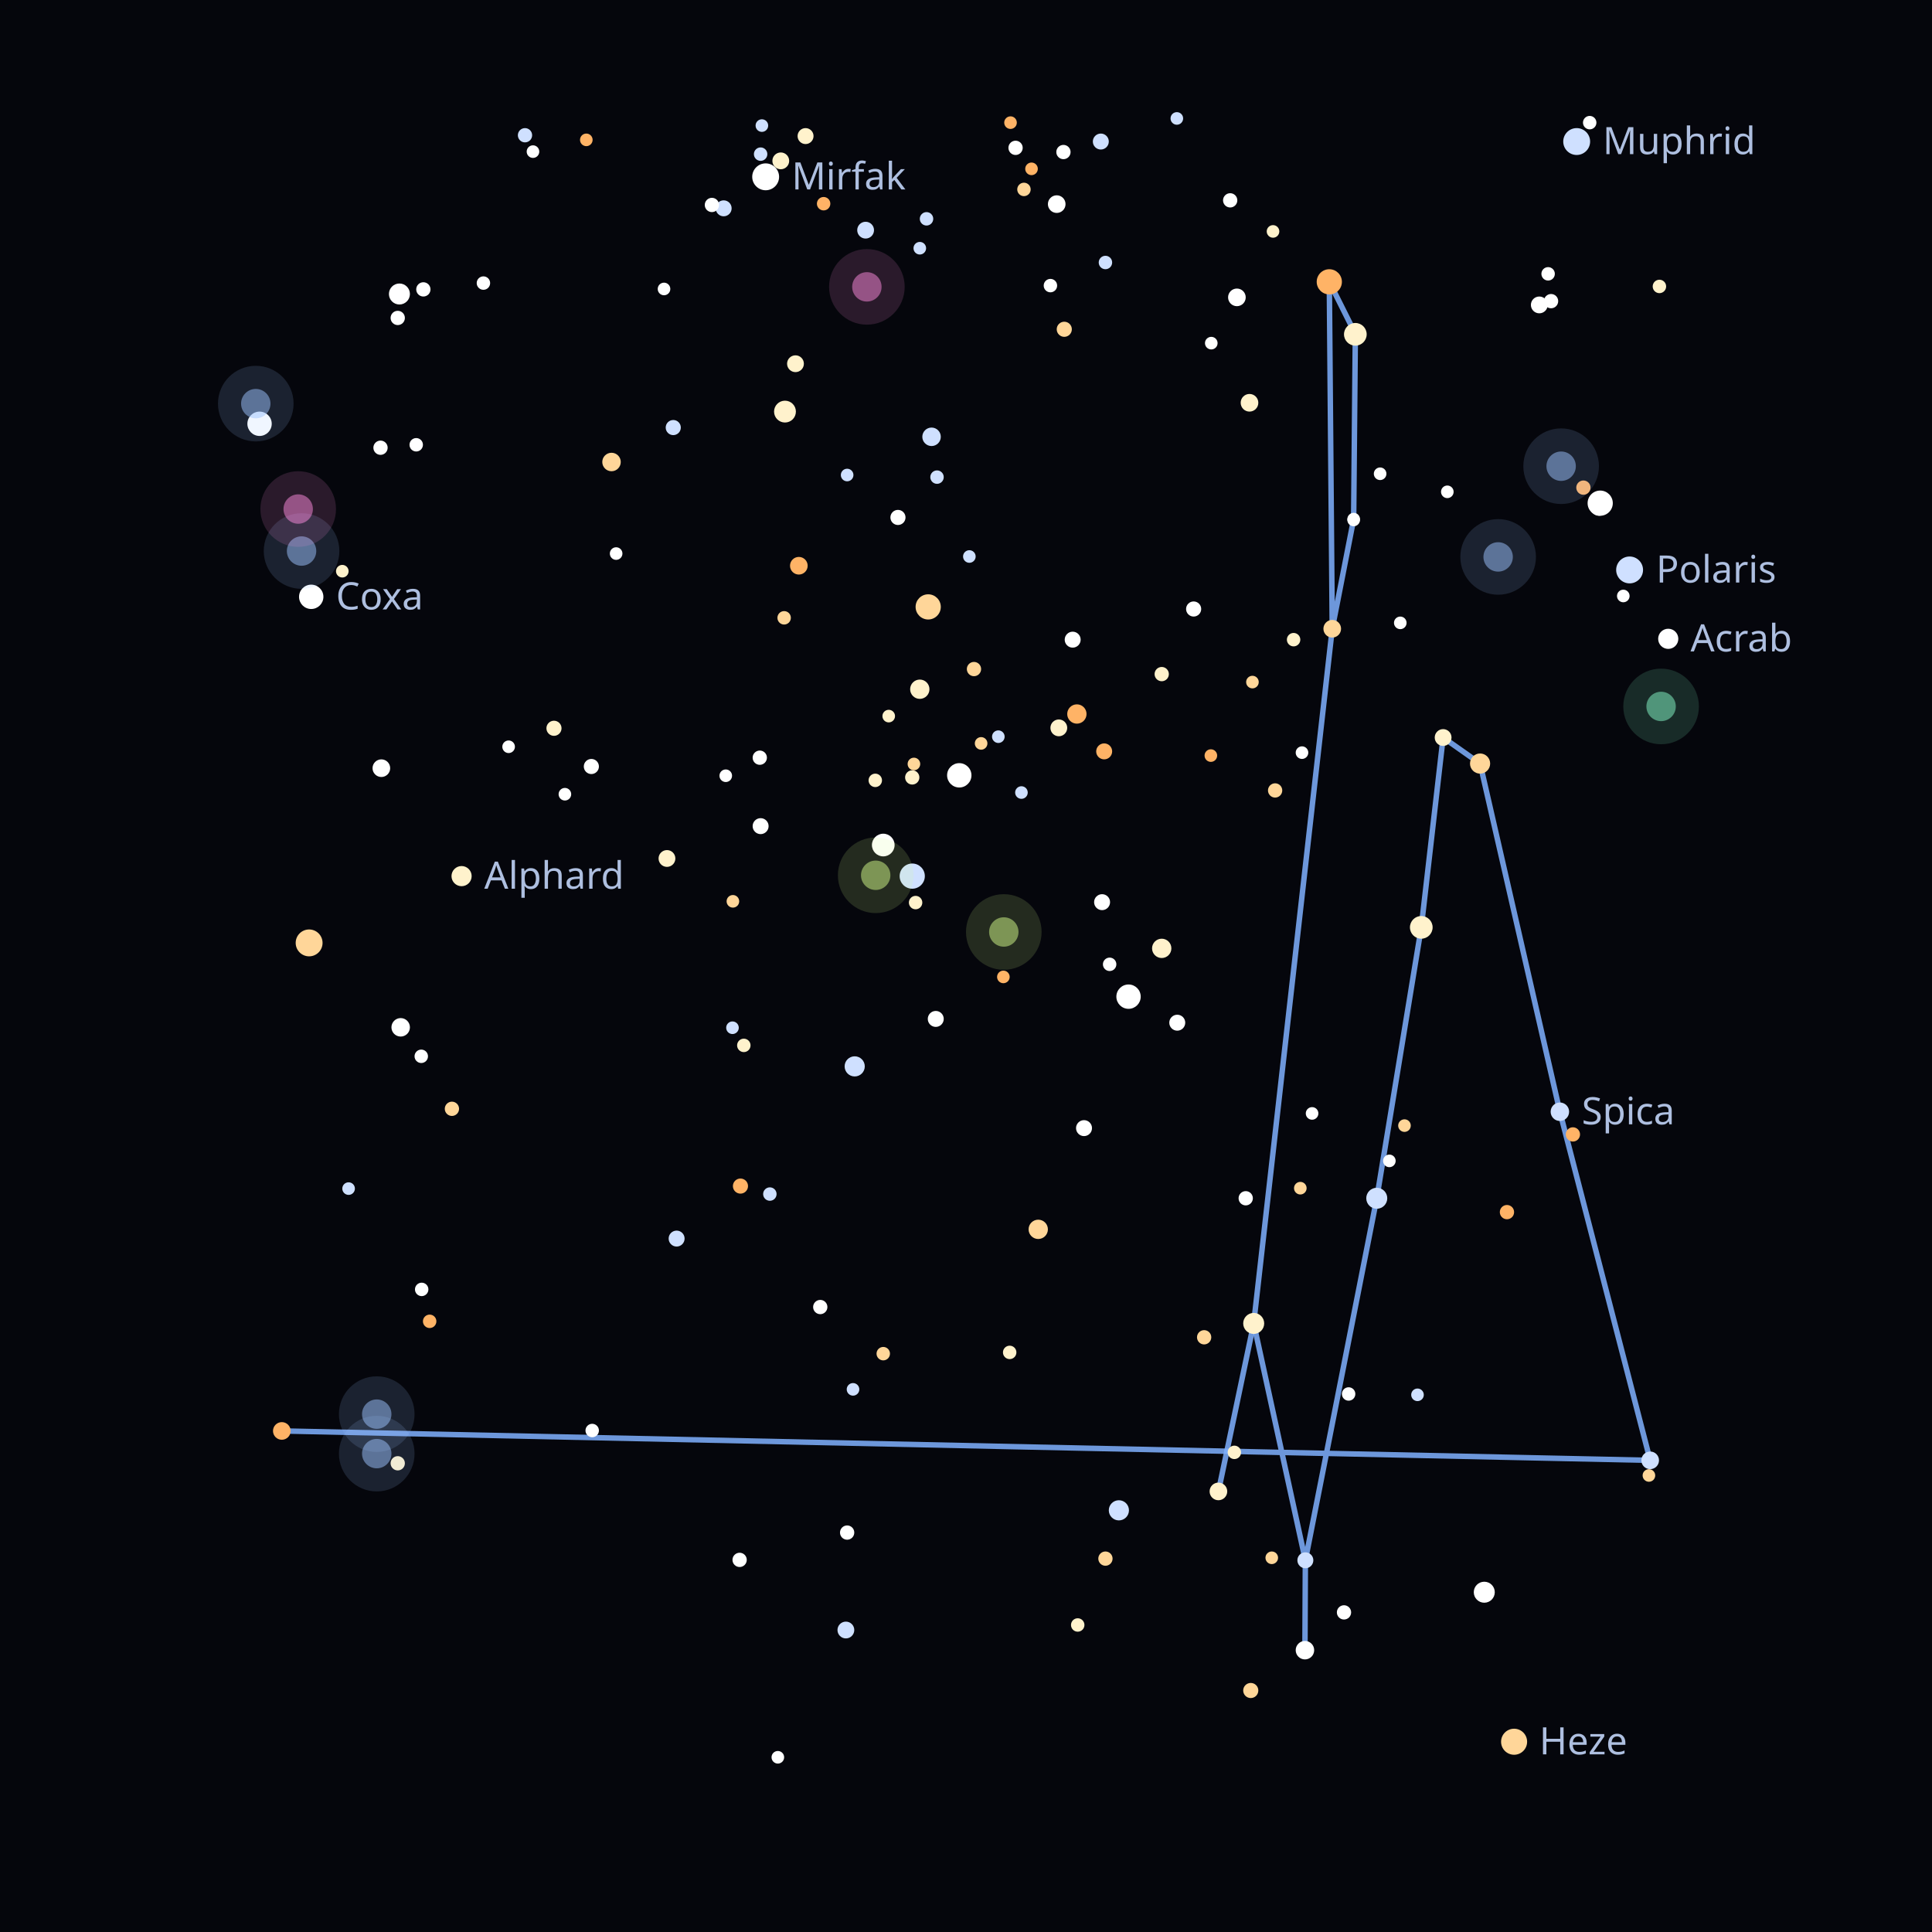
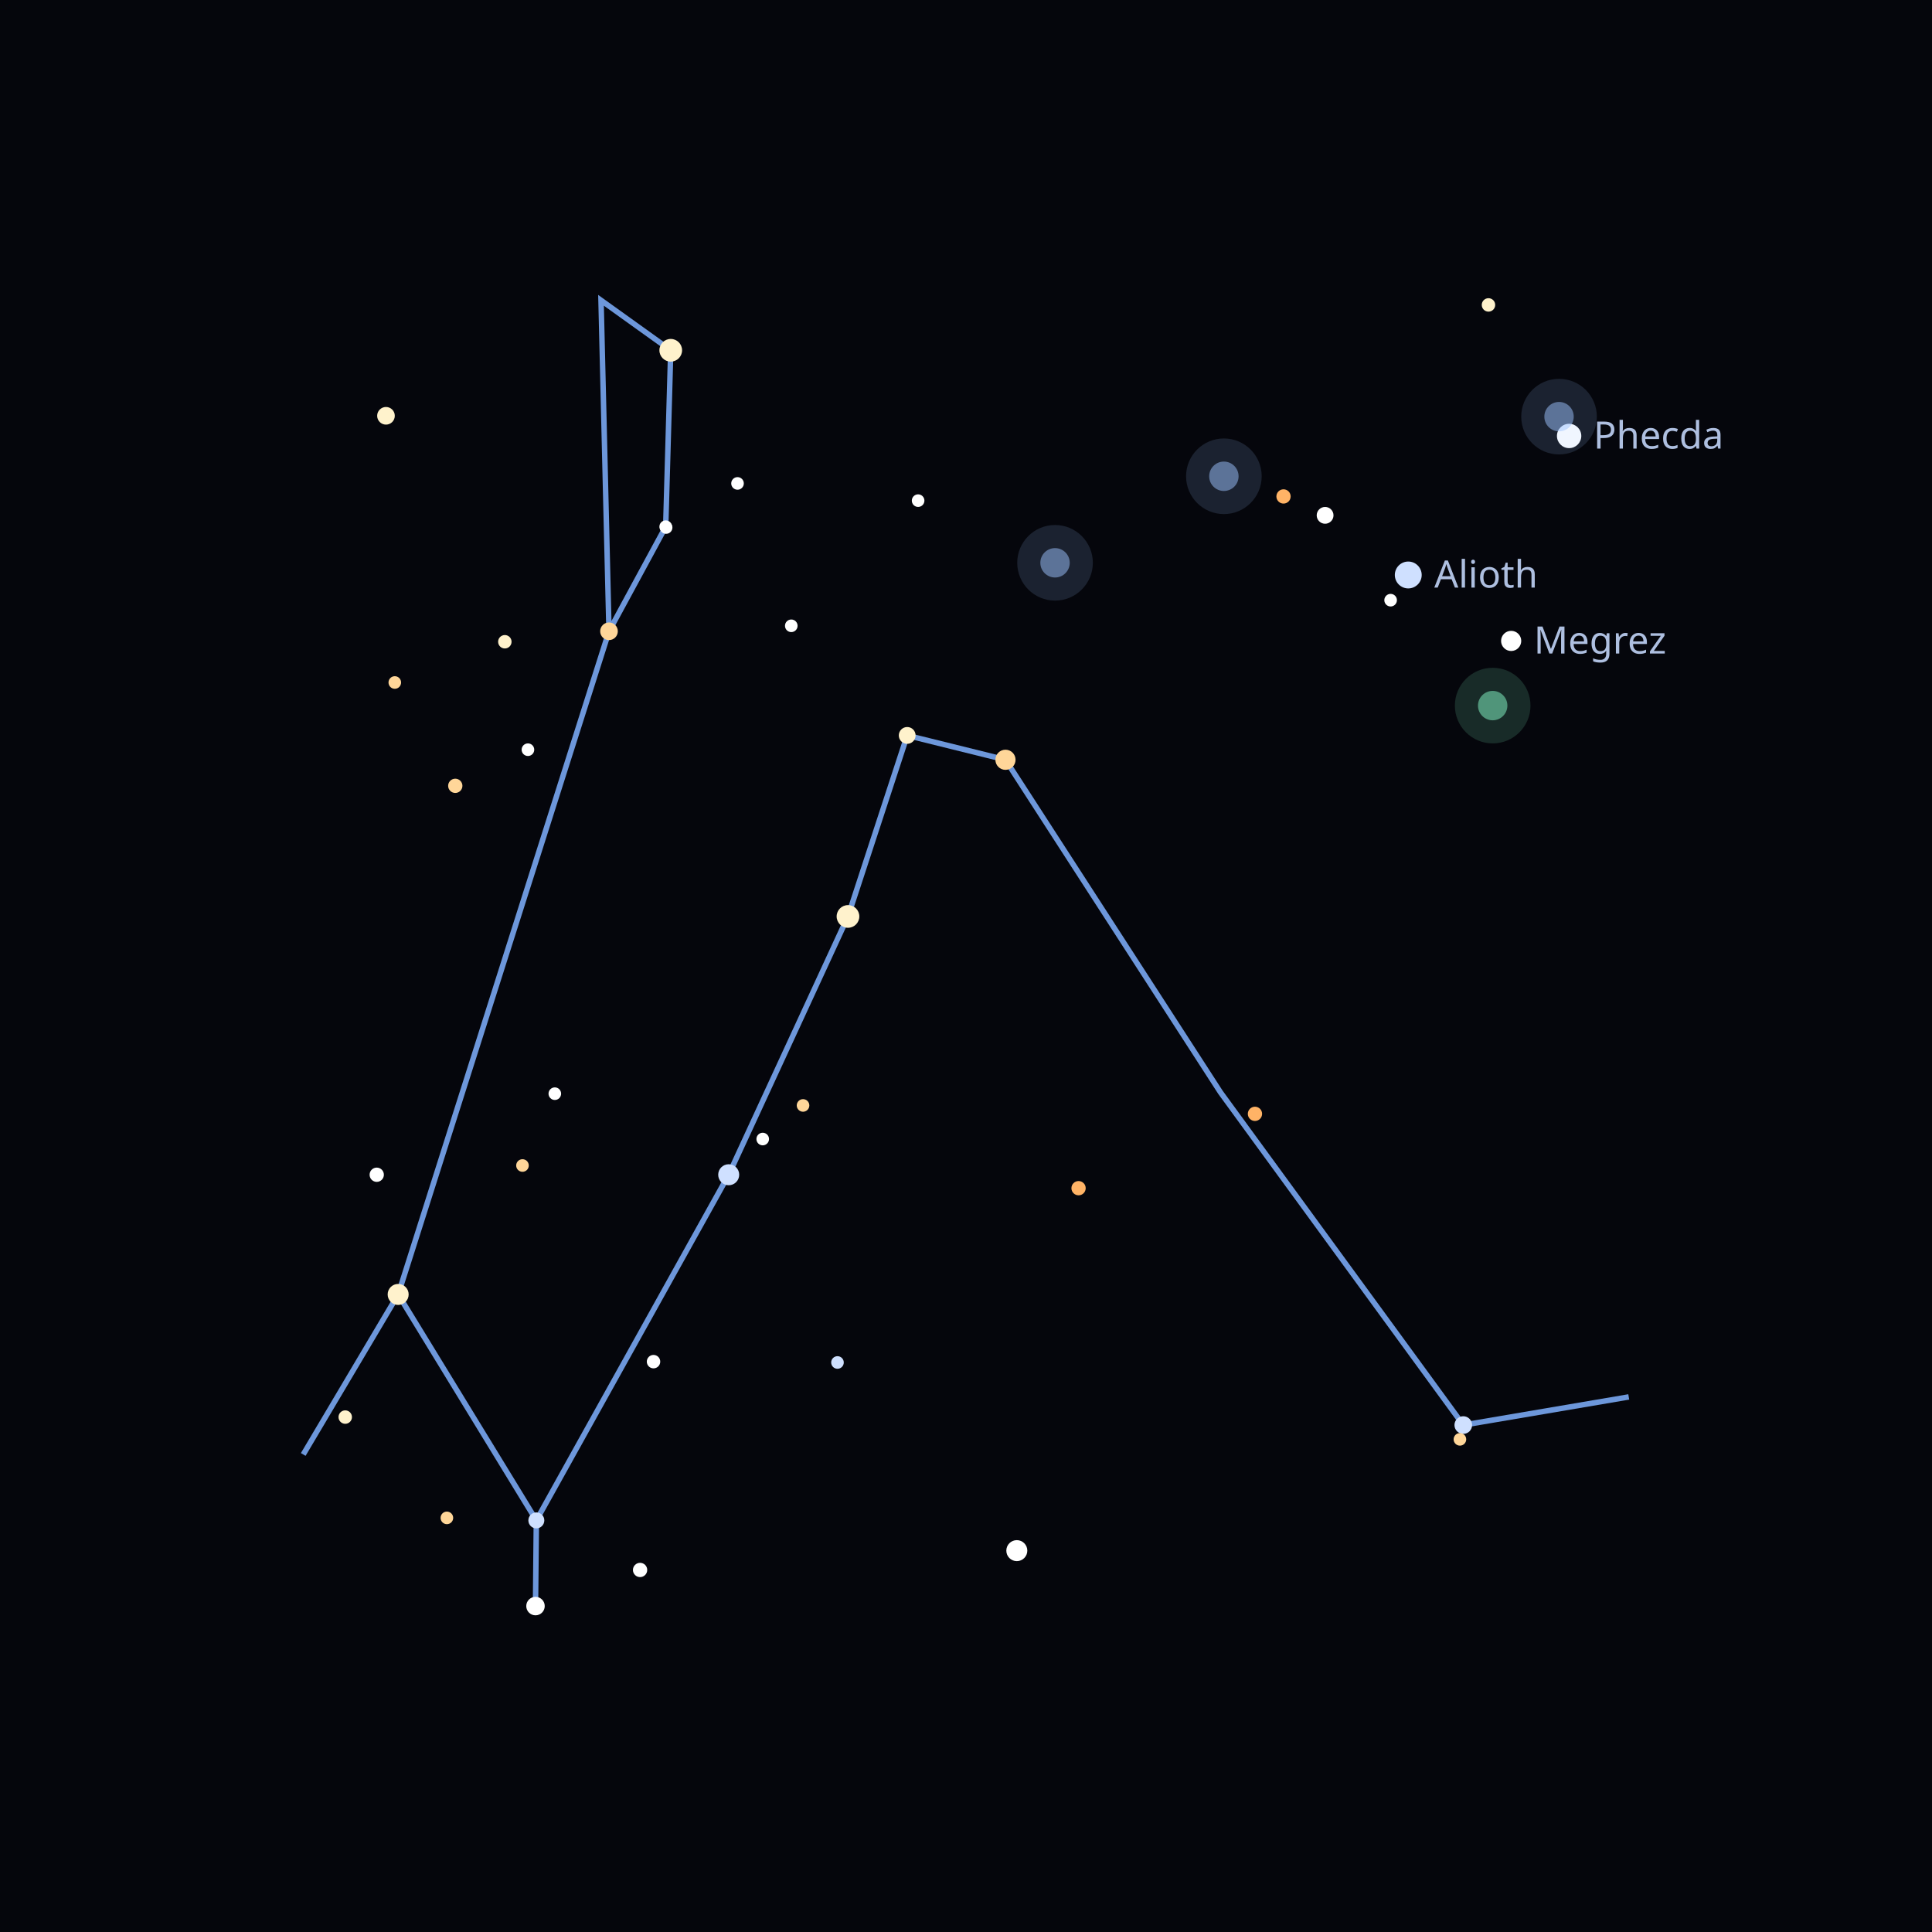
<svg xmlns="http://www.w3.org/2000/svg" viewBox="0 0 460 460" font-family="Audiowide, Segoe UI, sans-serif">
  <rect width="460" height="460" fill="#05060c" />
-   <polyline points="317.2,149.7 316.5,67.1 322.7,79.5 322.3,123.6 317.2,149.7 298.5,315.1 310.8,371.5 327.8,285.3 338.4,220.8 343.6,175.6 352.4,181.8 371.4,264.7 392.9,347.7 67.1,340.7" fill="none" stroke="#7fb0ff" stroke-width="1.3" stroke-opacity="0.85" />
-   <polyline points="310.8,371.5 310.7,392.9" fill="none" stroke="#7fb0ff" stroke-width="1.3" stroke-opacity="0.85" />
-   <polyline points="298.5,315.1 290.1,355.1" fill="none" stroke="#7fb0ff" stroke-width="1.3" stroke-opacity="0.85" />
-   <circle class="star" cx="388.0" cy="135.7" r="3.2" fill="#cfe0ff" data-name="Polaris" data-meta="mag 1.76" />
-   <text x="394.3" y="138.7" fill="#aebfe0" font-size="9">Polaris</text>
-   <circle class="star" cx="182.3" cy="42.1" r="3.2" fill="#ffffff" data-name="Mirfak" data-meta="mag 1.79" />
-   <text x="188.5" y="45.1" fill="#aebfe0" font-size="9">Mirfak</text>
-   <circle class="star" cx="73.6" cy="224.5" r="3.2" fill="#ffd699" data-name="HIP 54061" data-meta="mag 1.81" />
-   <circle class="star" cx="375.4" cy="33.7" r="3.2" fill="#cfe0ff" data-name="Muphrid" data-meta="mag 1.85" />
-   <text x="381.6" y="36.7" fill="#aebfe0" font-size="9">Muphrid</text>
-   <circle class="star" cx="360.5" cy="414.7" r="3.1" fill="#ffd699" data-name="Heze" data-meta="mag 2.07" />
-   <text x="366.5" y="417.7" fill="#aebfe0" font-size="9">Heze</text>
-   <circle class="star" cx="217.2" cy="208.6" r="3.0" fill="#cfe0ff" data-name="HIP 4427" data-meta="mag 2.15" />
-   <circle class="star" cx="381.0" cy="119.8" r="3.0" fill="#ffffff" data-name="HIP 65378" data-meta="mag 2.23" />
-   <circle class="star" cx="221.0" cy="144.5" r="3.0" fill="#ffd699" data-name="HIP 3179" data-meta="mag 2.24" />
-   <circle class="star" cx="316.5" cy="67.1" r="3.0" fill="#ffb366" data-name="HIP 87833" data-meta="mag 2.24" />
-   <circle class="star" cx="228.4" cy="184.6" r="2.9" fill="#ffffff" data-name="HIP 746" data-meta="mag 2.28" />
-   <circle class="star" cx="74.1" cy="142.1" r="2.9" fill="#ffffff" data-name="Coxa" data-meta="mag 2.34" />
-   <text x="80.0" y="145.1" fill="#aebfe0" font-size="9">Coxa</text>
-   <circle class="star" cx="61.8" cy="100.9" r="2.9" fill="#ffffff" data-name="HIP 58001" data-meta="mag 2.41" />
-   <circle class="star" cx="268.7" cy="237.3" r="2.9" fill="#ffffff" data-name="HIP 105199" data-meta="mag 2.45" />
-   <circle class="star" cx="210.3" cy="201.2" r="2.7" fill="#ffffff" data-name="HIP 6686" data-meta="mag 2.66" />
-   <circle class="star" cx="338.4" cy="220.8" r="2.7" fill="#fff2cc" data-name="HIP 80331" data-meta="mag 2.73" />
-   <circle class="star" cx="322.7" cy="79.6" r="2.7" fill="#fff2cc" data-name="HIP 85670" data-meta="mag 2.79" />
-   <circle class="star" cx="186.9" cy="98.0" r="2.6" fill="#fff2cc" data-name="HIP 14328" data-meta="mag 2.91" />
-   <circle class="star" cx="353.4" cy="379.1" r="2.5" fill="#ffffff" data-name="HIP 75097" data-meta="mag 3.0" />
-   <circle class="star" cx="298.5" cy="315.1" r="2.5" fill="#fff2cc" data-name="HIP 94376" data-meta="mag 3.07" />
-   <circle class="star" cx="95.1" cy="70.0" r="2.5" fill="#ffffff" data-name="HIP 46853" data-meta="mag 3.17" />
-   <circle class="star" cx="327.8" cy="285.3" r="2.5" fill="#cfe0ff" data-name="HIP 83895" data-meta="mag 3.17" />
-   <circle class="star" cx="266.4" cy="359.6" r="2.4" fill="#cfe0ff" data-name="HIP 106032" data-meta="mag 3.23" />
-   <circle class="star" cx="352.4" cy="181.8" r="2.4" fill="#ffd699" data-name="HIP 75458" data-meta="mag 3.29" />
-   <circle class="star" cx="397.2" cy="152.1" r="2.4" fill="#ffffff" data-name="Acrab" data-meta="mag 3.32" />
-   <text x="402.5" y="155.1" fill="#aebfe0" font-size="9">Acrab</text>
-   <circle class="star" cx="203.5" cy="253.9" r="2.4" fill="#cfe0ff" data-name="HIP 8886" data-meta="mag 3.35" />
-   <circle class="star" cx="109.9" cy="208.6" r="2.4" fill="#fff2cc" data-name="Alphard" data-meta="mag 3.35" />
-   <text x="115.3" y="211.6" fill="#aebfe0" font-size="9">Alphard</text>
-   <circle class="star" cx="256.4" cy="170.0" r="2.3" fill="#ffb366" data-name="HIP 109492" data-meta="mag 3.39" />
-   <circle class="star" cx="276.6" cy="225.8" r="2.3" fill="#fff2cc" data-name="HIP 102422" data-meta="mag 3.41" />
-   <circle class="star" cx="219.0" cy="164.1" r="2.3" fill="#fff2cc" data-name="HIP 3821" data-meta="mag 3.46" />
-   <circle class="star" cx="247.2" cy="292.7" r="2.3" fill="#ffd699" data-name="HIP 112724" data-meta="mag 3.5" />
-   <circle class="star" cx="310.7" cy="392.9" r="2.2" fill="#ffffff" data-name="HIP 89937" data-meta="mag 3.55" />
-   <circle class="star" cx="95.4" cy="244.6" r="2.2" fill="#ffffff" data-name="HIP 46733" data-meta="mag 3.65" />
-   <circle class="star" cx="371.4" cy="264.7" r="2.2" fill="#cfe0ff" data-name="Spica" data-meta="mag 3.67" />
-   <text x="376.6" y="267.7" fill="#aebfe0" font-size="9">Spica</text>
-   <circle class="star" cx="221.8" cy="104.0" r="2.2" fill="#cfe0ff" data-name="HIP 2920" data-meta="mag 3.69" />
-   <circle class="star" cx="145.6" cy="110.0" r="2.2" fill="#ffd699" data-name="HIP 28358" data-meta="mag 3.72" />
-   <circle class="star" cx="317.2" cy="149.7" r="2.1" fill="#ffd699" data-name="HIP 87585" data-meta="mag 3.73" />
-   <circle class="star" cx="294.5" cy="70.8" r="2.1" fill="#ffffff" data-name="HIP 95853" data-meta="mag 3.76" />
-   <circle class="star" cx="251.6" cy="48.6" r="2.1" fill="#ffffff" data-name="HIP 111169" data-meta="mag 3.76" />
-   <circle class="star" cx="190.2" cy="134.7" r="2.1" fill="#ffb366" data-name="HIP 13268" data-meta="mag 3.77" />
-   <circle class="star" cx="90.8" cy="182.9" r="2.1" fill="#ffffff" data-name="HIP 48319" data-meta="mag 3.78" />
-   <circle class="star" cx="297.5" cy="95.9" r="2.1" fill="#fff2cc" data-name="HIP 94779" data-meta="mag 3.8" />
-   <circle class="star" cx="67.1" cy="340.7" r="2.1" fill="#ffb366" data-name="HIP 56211" data-meta="mag 3.82" />
-   <circle class="star" cx="290.1" cy="355.1" r="2.1" fill="#fff2cc" data-name="HIP 97433" data-meta="mag 3.84" />
-   <circle class="star" cx="392.9" cy="347.7" r="2.1" fill="#cfe0ff" data-name="HIP 61281" data-meta="mag 3.85" />
-   <circle class="star" cx="189.4" cy="86.6" r="2.0" fill="#fff2cc" data-name="HIP 13531" data-meta="mag 3.93" />
-   <circle class="star" cx="201.4" cy="388.1" r="2.0" fill="#cfe0ff" data-name="HIP 9598" data-meta="mag 3.95" />
-   <circle class="star" cx="380.7" cy="120.8" r="2.0" fill="#ffffff" data-name="HIP 65477" data-meta="mag 3.99" />
-   <circle class="star" cx="206.1" cy="54.8" r="2.0" fill="#cfe0ff" data-name="HIP 8068" data-meta="mag 4.01" />
-   <circle class="star" cx="343.6" cy="175.6" r="2.0" fill="#fff2cc" data-name="HIP 78527" data-meta="mag 4.01" />
-   <circle class="star" cx="158.8" cy="204.4" r="2.0" fill="#fff2cc" data-name="HIP 23522" data-meta="mag 4.03" />
-   <circle class="star" cx="366.5" cy="72.6" r="2.0" fill="#ffffff" data-name="HIP 70497" data-meta="mag 4.04" />
-   <circle class="star" cx="185.9" cy="38.3" r="2.0" fill="#fff2cc" data-name="HIP 14632" data-meta="mag 4.05" />
-   <circle class="star" cx="252.1" cy="173.3" r="2.0" fill="#fff2cc" data-name="HIP 110991" data-meta="mag 4.07" />
-   <circle class="star" cx="191.8" cy="32.4" r="1.9" fill="#fff2cc" data-name="HIP 12777" data-meta="mag 4.1" />
-   <circle class="star" cx="222.8" cy="242.6" r="1.9" fill="#ffffff" data-name="HIP 2599" data-meta="mag 4.17" />
-   <circle class="star" cx="255.4" cy="152.3" r="1.9" fill="#ffffff" data-name="HIP 109857" data-meta="mag 4.18" />
-   <circle class="star" cx="181.1" cy="196.7" r="1.9" fill="#ffffff" data-name="HIP 16228" data-meta="mag 4.21" />
-   <circle class="star" cx="280.3" cy="243.5" r="1.9" fill="#ffffff" data-name="HIP 101093" data-meta="mag 4.21" />
-   <circle class="star" cx="310.8" cy="371.5" r="1.9" fill="#cfe0ff" data-name="HIP 89908" data-meta="mag 4.22" />
-   <circle class="star" cx="262.9" cy="178.9" r="1.9" fill="#ffb366" data-name="HIP 107259" data-meta="mag 4.23" />
-   <circle class="star" cx="262.1" cy="33.7" r="1.9" fill="#cfe0ff" data-name="HIP 107533" data-meta="mag 4.23" />
-   <circle class="star" cx="172.3" cy="49.6" r="1.9" fill="#cfe0ff" data-name="HIP 19167" data-meta="mag 4.25" />
-   <circle class="star" cx="262.4" cy="214.8" r="1.9" fill="#ffffff" data-name="HIP 107418" data-meta="mag 4.25" />
-   <circle class="star" cx="161.1" cy="294.9" r="1.9" fill="#cfe0ff" data-name="HIP 22783" data-meta="mag 4.26" />
-   <circle class="star" cx="258.1" cy="268.6" r="1.9" fill="#ffffff" data-name="HIP 108917" data-meta="mag 4.26" />
-   <circle class="star" cx="284.2" cy="145.0" r="1.8" fill="#ffffff" data-name="HIP 99655" data-meta="mag 4.28" />
-   <circle class="star" cx="213.8" cy="123.2" r="1.8" fill="#ffffff" data-name="HIP 5542" data-meta="mag 4.34" />
-   <circle class="star" cx="131.9" cy="173.4" r="1.8" fill="#fff2cc" data-name="HIP 33449" data-meta="mag 4.35" />
-   <circle class="star" cx="176.3" cy="282.4" r="1.8" fill="#ffb366" data-name="HIP 17884" data-meta="mag 4.39" />
-   <circle class="star" cx="253.4" cy="78.4" r="1.8" fill="#ffd699" data-name="HIP 110538" data-meta="mag 4.42" />
-   <circle class="star" cx="160.3" cy="101.8" r="1.8" fill="#cfe0ff" data-name="HIP 23040" data-meta="mag 4.43" />
-   <circle class="star" cx="140.8" cy="182.5" r="1.8" fill="#ffffff" data-name="HIP 30060" data-meta="mag 4.44" />
-   <circle class="star" cx="297.8" cy="402.5" r="1.8" fill="#ffd699" data-name="HIP 94648" data-meta="mag 4.45" />
-   <circle class="star" cx="195.3" cy="311.2" r="1.7" fill="#ffffff" data-name="HIP 11569" data-meta="mag 4.46" />
-   <circle class="star" cx="100.8" cy="68.9" r="1.7" fill="#ffffff" data-name="HIP 44901" data-meta="mag 4.46" />
-   <circle class="star" cx="94.7" cy="75.7" r="1.7" fill="#ffffff" data-name="HIP 47006" data-meta="mag 4.47" />
-   <circle class="star" cx="201.7" cy="364.9" r="1.7" fill="#ffffff" data-name="HIP 9480" data-meta="mag 4.49" />
-   <circle class="star" cx="292.9" cy="47.7" r="1.7" fill="#ffffff" data-name="HIP 96441" data-meta="mag 4.49" />
-   <circle class="star" cx="286.7" cy="318.4" r="1.7" fill="#ffd699" data-name="HIP 98702" data-meta="mag 4.51" />
-   <circle class="star" cx="231.9" cy="159.3" r="1.7" fill="#ffd699" data-name="HIP 117863" data-meta="mag 4.51" />
-   <circle class="star" cx="276.6" cy="160.5" r="1.7" fill="#fff2cc" data-name="HIP 102431" data-meta="mag 4.52" />
-   <circle class="star" cx="369.3" cy="71.7" r="1.7" fill="#ffffff" data-name="HIP 69483" data-meta="mag 4.53" />
-   <circle class="star" cx="241.8" cy="35.2" r="1.7" fill="#ffffff" data-name="HIP 114570" data-meta="mag 4.53" />
-   <circle class="star" cx="94.7" cy="348.4" r="1.7" fill="#fff2cc" data-name="HIP 46977" data-meta="mag 4.54" />
-   <circle class="star" cx="180.9" cy="180.4" r="1.7" fill="#ffffff" data-name="HIP 16281" data-meta="mag 4.55" />
-   <circle class="star" cx="90.6" cy="106.6" r="1.7" fill="#ffffff" data-name="HIP 48402" data-meta="mag 4.55" />
-   <circle class="star" cx="263.2" cy="371.1" r="1.7" fill="#ffd699" data-name="HIP 107119" data-meta="mag 4.55" />
-   <circle class="star" cx="253.2" cy="36.2" r="1.7" fill="#ffffff" data-name="HIP 110609" data-meta="mag 4.55" />
-   <circle class="star" cx="320.0" cy="383.9" r="1.7" fill="#ffffff" data-name="HIP 86614" data-meta="mag 4.57" />
-   <circle class="star" cx="374.5" cy="270.1" r="1.7" fill="#ffb366" data-name="HIP 67627" data-meta="mag 4.58" />
-   <circle class="star" cx="176.1" cy="371.4" r="1.7" fill="#ffffff" data-name="HIP 17959" data-meta="mag 4.59" />
-   <circle class="star" cx="107.6" cy="264.0" r="1.7" fill="#ffd699" data-name="HIP 42527" data-meta="mag 4.59" />
-   <circle class="star" cx="169.5" cy="48.8" r="1.7" fill="#ffffff" data-name="HIP 20070" data-meta="mag 4.6" />
-   <circle class="star" cx="296.6" cy="285.3" r="1.7" fill="#ffffff" data-name="HIP 95081" data-meta="mag 4.6" />
-   <circle class="star" cx="125.0" cy="32.2" r="1.7" fill="#cfe0ff" data-name="HIP 36145" data-meta="mag 4.61" />
-   <circle class="star" cx="217.2" cy="185.1" r="1.7" fill="#fff2cc" data-name="HIP 4422" data-meta="mag 4.62" />
-   <circle class="star" cx="377.0" cy="116.1" r="1.7" fill="#ffb366" data-name="HIP 66738" data-meta="mag 4.63" />
-   <circle class="star" cx="358.8" cy="288.6" r="1.7" fill="#ffb366" data-name="HIP 73199" data-meta="mag 4.63" />
-   <circle class="star" cx="303.6" cy="188.2" r="1.7" fill="#ffd699" data-name="HIP 92512" data-meta="mag 4.63" />
-   <circle class="star" cx="250.1" cy="68.0" r="1.6" fill="#ffffff" data-name="HIP 111674" data-meta="mag 4.64" />
-   <circle class="star" cx="243.8" cy="45.1" r="1.6" fill="#ffd699" data-name="HIP 113919" data-meta="mag 4.64" />
-   <circle class="star" cx="181.1" cy="36.7" r="1.6" fill="#cfe0ff" data-name="HIP 16244" data-meta="mag 4.67" />
-   <circle class="star" cx="100.3" cy="251.5" r="1.6" fill="#ffffff" data-name="HIP 45075" data-meta="mag 4.67" />
-   <circle class="star" cx="293.9" cy="345.8" r="1.6" fill="#fff2cc" data-name="HIP 96100" data-meta="mag 4.67" />
-   <circle class="star" cx="208.4" cy="185.8" r="1.6" fill="#fff2cc" data-name="HIP 7294" data-meta="mag 4.68" />
-   <circle class="star" cx="378.5" cy="29.2" r="1.6" fill="#ffffff" data-name="HIP 66234" data-meta="mag 4.68" />
-   <circle class="star" cx="263.2" cy="62.5" r="1.6" fill="#cfe0ff" data-name="HIP 107136" data-meta="mag 4.69" />
-   <circle class="star" cx="210.3" cy="322.3" r="1.6" fill="#ffd699" data-name="HIP 6692" data-meta="mag 4.72" />
-   <circle class="star" cx="196.1" cy="48.5" r="1.6" fill="#ffb366" data-name="HIP 11313" data-meta="mag 4.73" />
-   <circle class="star" cx="223.1" cy="113.6" r="1.6" fill="#cfe0ff" data-name="HIP 2505" data-meta="mag 4.74" />
-   <circle class="star" cx="183.3" cy="284.3" r="1.6" fill="#cfe0ff" data-name="HIP 15520" data-meta="mag 4.74" />
-   <circle class="star" cx="102.3" cy="314.6" r="1.6" fill="#ffb366" data-name="HIP 44390" data-meta="mag 4.74" />
-   <circle class="star" cx="368.6" cy="65.2" r="1.6" fill="#ffffff" data-name="HIP 69713" data-meta="mag 4.75" />
-   <circle class="star" cx="240.4" cy="322.0" r="1.6" fill="#fff2cc" data-name="HIP 115088" data-meta="mag 4.75" />
-   <circle class="star" cx="141.0" cy="340.6" r="1.6" fill="#ffffff" data-name="HIP 29997" data-meta="mag 4.76" />
-   <circle class="star" cx="395.1" cy="68.2" r="1.6" fill="#fff2cc" data-name="HIP 60485" data-meta="mag 4.76" />
-   <circle class="star" cx="264.2" cy="229.6" r="1.6" fill="#ffffff" data-name="HIP 106801" data-meta="mag 4.76" />
-   <circle class="star" cx="186.7" cy="147.1" r="1.6" fill="#ffd699" data-name="HIP 14382" data-meta="mag 4.77" />
-   <circle class="star" cx="321.1" cy="331.9" r="1.6" fill="#ffffff" data-name="HIP 86201" data-meta="mag 4.77" />
-   <circle class="star" cx="308.0" cy="152.3" r="1.6" fill="#fff2cc" data-name="HIP 90905" data-meta="mag 4.77" />
-   <circle class="star" cx="177.1" cy="248.9" r="1.6" fill="#fff2cc" data-name="HIP 17587" data-meta="mag 4.78" />
-   <circle class="star" cx="115.1" cy="67.4" r="1.6" fill="#ffffff" data-name="HIP 39847" data-meta="mag 4.78" />
-   <circle class="star" cx="256.6" cy="386.9" r="1.6" fill="#fff2cc" data-name="HIP 109400" data-meta="mag 4.79" />
-   <circle class="star" cx="220.6" cy="52.1" r="1.6" fill="#cfe0ff" data-name="HIP 3300" data-meta="mag 4.8" />
-   <circle class="star" cx="218.0" cy="214.9" r="1.6" fill="#fff2cc" data-name="HIP 4151" data-meta="mag 4.8" />
-   <circle class="star" cx="100.4" cy="307.0" r="1.6" fill="#ffffff" data-name="HIP 45038" data-meta="mag 4.8" />
-   <circle class="star" cx="99.1" cy="105.9" r="1.6" fill="#ffffff" data-name="HIP 45493" data-meta="mag 4.8" />
-   <circle class="star" cx="81.5" cy="136.0" r="1.5" fill="#fff2cc" data-name="HIP 51459" data-meta="mag 4.82" />
-   <circle class="star" cx="309.6" cy="282.9" r="1.5" fill="#ffd699" data-name="HIP 90344" data-meta="mag 4.82" />
-   <circle class="star" cx="302.8" cy="370.9" r="1.5" fill="#ffd699" data-name="HIP 92782" data-meta="mag 4.82" />
-   <circle class="star" cx="240.6" cy="29.2" r="1.5" fill="#ffb366" data-name="HIP 115022" data-meta="mag 4.82" />
-   <circle class="star" cx="217.6" cy="181.9" r="1.5" fill="#ffd699" data-name="HIP 4292" data-meta="mag 4.83" />
-   <circle class="star" cx="334.4" cy="268.0" r="1.5" fill="#ffd699" data-name="HIP 81660" data-meta="mag 4.84" />
-   <circle class="star" cx="333.4" cy="148.3" r="1.5" fill="#ffffff" data-name="HIP 82020" data-meta="mag 4.84" />
-   <circle class="star" cx="243.2" cy="188.7" r="1.5" fill="#cfe0ff" data-name="HIP 114104" data-meta="mag 4.84" />
-   <circle class="star" cx="185.2" cy="418.4" r="1.5" fill="#ffffff" data-name="HIP 14862" data-meta="mag 4.85" />
-   <circle class="star" cx="134.5" cy="189.1" r="1.5" fill="#ffffff" data-name="HIP 32438" data-meta="mag 4.86" />
-   <circle class="star" cx="322.3" cy="123.6" r="1.5" fill="#ffffff" data-name="HIP 85829" data-meta="mag 4.86" />
-   <circle class="star" cx="330.8" cy="276.4" r="1.5" fill="#ffffff" data-name="HIP 82860" data-meta="mag 4.88" />
-   <circle class="star" cx="233.6" cy="177.0" r="1.5" fill="#ffd699" data-name="HIP 117301" data-meta="mag 4.88" />
-   <circle class="star" cx="230.8" cy="132.5" r="1.5" fill="#cfe0ff" data-name="HIP 118243" data-meta="mag 4.88" />
-   <circle class="star" cx="322.3" cy="123.8" r="1.5" fill="#ffffff" data-name="HIP 85819" data-meta="mag 4.89" />
-   <circle class="star" cx="237.7" cy="175.4" r="1.5" fill="#cfe0ff" data-name="HIP 115990" data-meta="mag 4.89" />
-   <circle class="star" cx="219.0" cy="59.1" r="1.5" fill="#cfe0ff" data-name="HIP 3801" data-meta="mag 4.9" />
-   <circle class="star" cx="328.6" cy="112.8" r="1.5" fill="#ffffff" data-name="HIP 83608" data-meta="mag 4.91" />
-   <circle class="star" cx="288.4" cy="81.7" r="1.5" fill="#ffffff" data-name="HIP 98055" data-meta="mag 4.91" />
-   <circle class="star" cx="139.6" cy="33.3" r="1.5" fill="#ffb366" data-name="HIP 30520" data-meta="mag 4.92" />
-   <circle class="star" cx="303.1" cy="55.1" r="1.5" fill="#fff2cc" data-name="HIP 92689" data-meta="mag 4.92" />
-   <circle class="star" cx="121.1" cy="177.8" r="1.5" fill="#ffffff" data-name="HIP 37609" data-meta="mag 4.93" />
-   <circle class="star" cx="386.5" cy="141.9" r="1.5" fill="#ffffff" data-name="HIP 63503" data-meta="mag 4.93" />
-   <circle class="star" cx="83.0" cy="283.0" r="1.5" fill="#cfe0ff" data-name="HIP 50933" data-meta="mag 4.94" />
-   <circle class="star" cx="337.5" cy="332.1" r="1.5" fill="#cfe0ff" data-name="HIP 80650" data-meta="mag 4.94" />
-   <circle class="star" cx="280.2" cy="28.2" r="1.5" fill="#cfe0ff" data-name="HIP 101138" data-meta="mag 4.94" />
-   <circle class="star" cx="211.6" cy="170.5" r="1.5" fill="#fff2cc" data-name="HIP 6242" data-meta="mag 4.95" />
-   <circle class="star" cx="174.4" cy="244.7" r="1.5" fill="#cfe0ff" data-name="HIP 18505" data-meta="mag 4.95" />
-   <circle class="star" cx="392.6" cy="351.3" r="1.5" fill="#ffd699" data-name="HIP 61384" data-meta="mag 4.95" />
-   <circle class="star" cx="146.7" cy="131.8" r="1.5" fill="#ffffff" data-name="HIP 27949" data-meta="mag 4.96" />
-   <circle class="star" cx="344.6" cy="117.1" r="1.5" fill="#ffffff" data-name="HIP 78180" data-meta="mag 4.96" />
-   <circle class="star" cx="238.9" cy="232.6" r="1.5" fill="#ffb366" data-name="HIP 115590" data-meta="mag 4.96" />
-   <circle class="star" cx="203.1" cy="330.8" r="1.5" fill="#cfe0ff" data-name="HIP 9009" data-meta="mag 4.97" />
-   <circle class="star" cx="158.1" cy="68.8" r="1.5" fill="#ffffff" data-name="HIP 23783" data-meta="mag 4.98" />
-   <circle class="star" cx="310.0" cy="179.2" r="1.5" fill="#ffffff" data-name="HIP 90156" data-meta="mag 4.98" />
-   <circle class="star" cx="288.3" cy="179.9" r="1.5" fill="#ffb366" data-name="HIP 98073" data-meta="mag 4.98" />
-   <circle class="star" cx="201.7" cy="113.1" r="1.5" fill="#cfe0ff" data-name="HIP 9505" data-meta="mag 4.99" />
-   <circle class="star" cx="181.4" cy="29.9" r="1.5" fill="#cfe0ff" data-name="HIP 16147" data-meta="mag 4.99" />
-   <circle class="star" cx="174.5" cy="214.6" r="1.5" fill="#ffd699" data-name="HIP 18488" data-meta="mag 4.99" />
-   <circle class="star" cx="312.4" cy="265.1" r="1.5" fill="#ffffff" data-name="HIP 89348" data-meta="mag 4.99" />
-   <circle class="star" cx="245.6" cy="40.2" r="1.5" fill="#ffb366" data-name="HIP 113288" data-meta="mag 4.99" />
-   <circle class="star" cx="172.8" cy="184.7" r="1.5" fill="#ffffff" data-name="HIP 19018" data-meta="mag 5.0" />
-   <circle class="star" cx="126.9" cy="36.1" r="1.5" fill="#ffffff" data-name="HIP 35384" data-meta="mag 5.0" />
-   <circle class="star" cx="298.2" cy="162.4" r="1.5" fill="#ffd699" data-name="HIP 94490" data-meta="mag 5.0" />
-   <circle class="star" cx="371.7" cy="111.0" r="9" fill="#9fc4ff" fill-opacity="0.15" data-name="M101" data-meta="s" />
-   <circle cx="371.7" cy="111.0" r="3.5" fill="#9fc4ff" fill-opacity="0.5" />
-   <circle class="star" cx="356.7" cy="132.6" r="9" fill="#9fc4ff" fill-opacity="0.15" data-name="M102" data-meta="s" />
-   <circle cx="356.7" cy="132.6" r="3.5" fill="#9fc4ff" fill-opacity="0.5" />
-   <circle class="star" cx="208.5" cy="208.4" r="9" fill="#d6ff8c" fill-opacity="0.15" data-name="M103" data-meta="oc" />
-   <circle cx="208.5" cy="208.4" r="3.5" fill="#d6ff8c" fill-opacity="0.5" />
-   <circle class="star" cx="71.8" cy="131.2" r="9" fill="#9fc4ff" fill-opacity="0.15" data-name="M108" data-meta="s" />
-   <circle cx="71.8" cy="131.2" r="3.5" fill="#9fc4ff" fill-opacity="0.5" />
-   <circle class="star" cx="60.9" cy="96.1" r="9" fill="#9fc4ff" fill-opacity="0.15" data-name="M109" data-meta="s" />
-   <circle cx="60.9" cy="96.1" r="3.5" fill="#9fc4ff" fill-opacity="0.5" />
-   <circle class="star" cx="395.5" cy="168.2" r="9" fill="#88ffcc" fill-opacity="0.15" data-name="M40" data-meta="pos" />
-   <circle cx="395.5" cy="168.2" r="3.5" fill="#88ffcc" fill-opacity="0.5" />
-   <circle class="star" cx="239.0" cy="221.9" r="9" fill="#d6ff8c" fill-opacity="0.15" data-name="M52" data-meta="oc" />
-   <circle cx="239.0" cy="221.9" r="3.5" fill="#d6ff8c" fill-opacity="0.5" />
-   <circle class="star" cx="206.4" cy="68.3" r="9" fill="#ff8ce0" fill-opacity="0.15" data-name="M76" data-meta="pn" />
-   <circle cx="206.4" cy="68.3" r="3.5" fill="#ff8ce0" fill-opacity="0.5" />
-   <circle class="star" cx="89.7" cy="336.7" r="9" fill="#9fc4ff" fill-opacity="0.15" data-name="M81" data-meta="s" />
-   <circle cx="89.7" cy="336.7" r="3.5" fill="#9fc4ff" fill-opacity="0.5" />
-   <circle class="star" cx="89.7" cy="346.1" r="9" fill="#9fc4ff" fill-opacity="0.15" data-name="M82" data-meta="i" />
-   <circle cx="89.7" cy="346.1" r="3.5" fill="#9fc4ff" fill-opacity="0.5" />
-   <circle class="star" cx="71.0" cy="121.2" r="9" fill="#ff8ce0" fill-opacity="0.15" data-name="M97" data-meta="pn" />
-   <circle cx="71.0" cy="121.2" r="3.5" fill="#ff8ce0" fill-opacity="0.5" />
+   <polyline points="145.0,150.3 143.1,71.5 159.7,83.4 158.5,125.4 145.0,150.3 94.8,308.2 127.7,362.0 173.5,279.7 201.9,218.2 216.0,175.1 239.4,180.9 290.6,260.1 348.4,339.3 387.8,332.6" fill="none" stroke="#7fb0ff" stroke-width="1.3" stroke-opacity="0.85" />
+   <polyline points="127.7,362.0 127.5,382.4" fill="none" stroke="#7fb0ff" stroke-width="1.3" stroke-opacity="0.85" />
+   <polyline points="94.8,308.2 72.2,346.3" fill="none" stroke="#7fb0ff" stroke-width="1.3" stroke-opacity="0.85" />
+   <circle class="star" cx="335.3" cy="136.9" r="3.2" fill="#cfe0ff" data-name="Alioth" data-meta="mag 1.76" />
+   <text x="341.5" y="139.9" fill="#aebfe0" font-size="9">Alioth</text>
+   <circle class="star" cx="373.6" cy="103.8" r="2.9" fill="#ffffff" data-name="Phecda" data-meta="mag 2.41" />
+   <text x="379.4" y="106.8" fill="#aebfe0" font-size="9">Phecda</text>
+   <circle class="star" cx="201.9" cy="218.2" r="2.7" fill="#fff2cc" data-name="HIP 80331" data-meta="mag 2.73" />
+   <circle class="star" cx="159.7" cy="83.4" r="2.7" fill="#fff2cc" data-name="HIP 85670" data-meta="mag 2.79" />
+   <circle class="star" cx="242.1" cy="369.2" r="2.5" fill="#ffffff" data-name="HIP 75097" data-meta="mag 3.0" />
+   <circle class="star" cx="94.8" cy="308.2" r="2.5" fill="#fff2cc" data-name="HIP 94376" data-meta="mag 3.07" />
+   <circle class="star" cx="173.5" cy="279.7" r="2.5" fill="#cfe0ff" data-name="HIP 83895" data-meta="mag 3.17" />
+   <circle class="star" cx="239.4" cy="180.9" r="2.4" fill="#ffd699" data-name="HIP 75458" data-meta="mag 3.29" />
+   <circle class="star" cx="359.8" cy="152.6" r="2.4" fill="#ffffff" data-name="Megrez" data-meta="mag 3.32" />
+   <text x="365.2" y="155.6" fill="#aebfe0" font-size="9">Megrez</text>
+   <circle class="star" cx="127.5" cy="382.4" r="2.2" fill="#ffffff" data-name="HIP 89937" data-meta="mag 3.55" />
+   <circle class="star" cx="145.0" cy="150.3" r="2.1" fill="#ffd699" data-name="HIP 87585" data-meta="mag 3.73" />
+   <circle class="star" cx="91.9" cy="99.0" r="2.1" fill="#fff2cc" data-name="HIP 94779" data-meta="mag 3.8" />
+   <circle class="star" cx="348.4" cy="339.3" r="2.1" fill="#cfe0ff" data-name="HIP 61281" data-meta="mag 3.85" />
+   <circle class="star" cx="315.5" cy="122.7" r="2.0" fill="#ffffff" data-name="HIP 65477" data-meta="mag 3.99" />
+   <circle class="star" cx="216.0" cy="175.1" r="2.0" fill="#fff2cc" data-name="HIP 78527" data-meta="mag 4.01" />
+   <circle class="star" cx="127.7" cy="362.0" r="1.9" fill="#cfe0ff" data-name="HIP 89908" data-meta="mag 4.22" />
+   <circle class="star" cx="152.4" cy="373.8" r="1.7" fill="#ffffff" data-name="HIP 86614" data-meta="mag 4.57" />
+   <circle class="star" cx="298.8" cy="265.2" r="1.7" fill="#ffb366" data-name="HIP 67627" data-meta="mag 4.58" />
+   <circle class="star" cx="89.7" cy="279.7" r="1.7" fill="#ffffff" data-name="HIP 95081" data-meta="mag 4.6" />
+   <circle class="star" cx="305.6" cy="118.2" r="1.7" fill="#ffb366" data-name="HIP 66738" data-meta="mag 4.63" />
+   <circle class="star" cx="256.8" cy="282.9" r="1.7" fill="#ffb366" data-name="HIP 73199" data-meta="mag 4.63" />
+   <circle class="star" cx="108.4" cy="187.1" r="1.7" fill="#ffd699" data-name="HIP 92512" data-meta="mag 4.63" />
+   <circle class="star" cx="82.2" cy="337.4" r="1.6" fill="#fff2cc" data-name="HIP 96100" data-meta="mag 4.67" />
+   <circle class="star" cx="354.4" cy="72.6" r="1.6" fill="#fff2cc" data-name="HIP 60485" data-meta="mag 4.76" />
+   <circle class="star" cx="155.6" cy="324.2" r="1.6" fill="#ffffff" data-name="HIP 86201" data-meta="mag 4.77" />
+   <circle class="star" cx="120.2" cy="152.8" r="1.6" fill="#fff2cc" data-name="HIP 90905" data-meta="mag 4.77" />
+   <circle class="star" cx="124.4" cy="277.5" r="1.5" fill="#ffd699" data-name="HIP 90344" data-meta="mag 4.82" />
+   <circle class="star" cx="106.4" cy="361.4" r="1.5" fill="#ffd699" data-name="HIP 92782" data-meta="mag 4.82" />
+   <circle class="star" cx="191.2" cy="263.2" r="1.5" fill="#ffd699" data-name="HIP 81660" data-meta="mag 4.84" />
+   <circle class="star" cx="188.4" cy="149.0" r="1.5" fill="#ffffff" data-name="HIP 82020" data-meta="mag 4.84" />
+   <circle class="star" cx="158.5" cy="125.4" r="1.5" fill="#ffffff" data-name="HIP 85829" data-meta="mag 4.86" />
+   <circle class="star" cx="181.6" cy="271.2" r="1.5" fill="#ffffff" data-name="HIP 82860" data-meta="mag 4.88" />
+   <circle class="star" cx="158.6" cy="125.6" r="1.5" fill="#ffffff" data-name="HIP 85819" data-meta="mag 4.89" />
+   <circle class="star" cx="175.6" cy="115.1" r="1.5" fill="#ffffff" data-name="HIP 83608" data-meta="mag 4.91" />
+   <circle class="star" cx="331.1" cy="142.9" r="1.5" fill="#ffffff" data-name="HIP 63503" data-meta="mag 4.93" />
+   <circle class="star" cx="199.4" cy="324.4" r="1.5" fill="#cfe0ff" data-name="HIP 80650" data-meta="mag 4.94" />
+   <circle class="star" cx="347.6" cy="342.7" r="1.5" fill="#ffd699" data-name="HIP 61384" data-meta="mag 4.95" />
+   <circle class="star" cx="218.6" cy="119.2" r="1.5" fill="#ffffff" data-name="HIP 78180" data-meta="mag 4.96" />
+   <circle class="star" cx="125.7" cy="178.5" r="1.5" fill="#ffffff" data-name="HIP 90156" data-meta="mag 4.98" />
+   <circle class="star" cx="132.1" cy="260.4" r="1.5" fill="#ffffff" data-name="HIP 89348" data-meta="mag 4.99" />
+   <circle class="star" cx="94.0" cy="162.5" r="1.5" fill="#ffd699" data-name="HIP 94490" data-meta="mag 5.0" />
+   <circle class="star" cx="291.4" cy="113.4" r="9" fill="#9fc4ff" fill-opacity="0.15" data-name="M101" data-meta="s" />
+   <circle cx="291.4" cy="113.4" r="3.5" fill="#9fc4ff" fill-opacity="0.5" />
+   <circle class="star" cx="251.2" cy="134.0" r="9" fill="#9fc4ff" fill-opacity="0.15" data-name="M102" data-meta="s" />
+   <circle cx="251.2" cy="134.0" r="3.5" fill="#9fc4ff" fill-opacity="0.5" />
+   <circle class="star" cx="371.2" cy="99.2" r="9" fill="#9fc4ff" fill-opacity="0.15" data-name="M109" data-meta="s" />
+   <circle cx="371.2" cy="99.2" r="3.5" fill="#9fc4ff" fill-opacity="0.5" />
+   <circle class="star" cx="355.4" cy="168.0" r="9" fill="#88ffcc" fill-opacity="0.15" data-name="M40" data-meta="pos" />
+   <circle cx="355.4" cy="168.0" r="3.5" fill="#88ffcc" fill-opacity="0.5" />
</svg>
